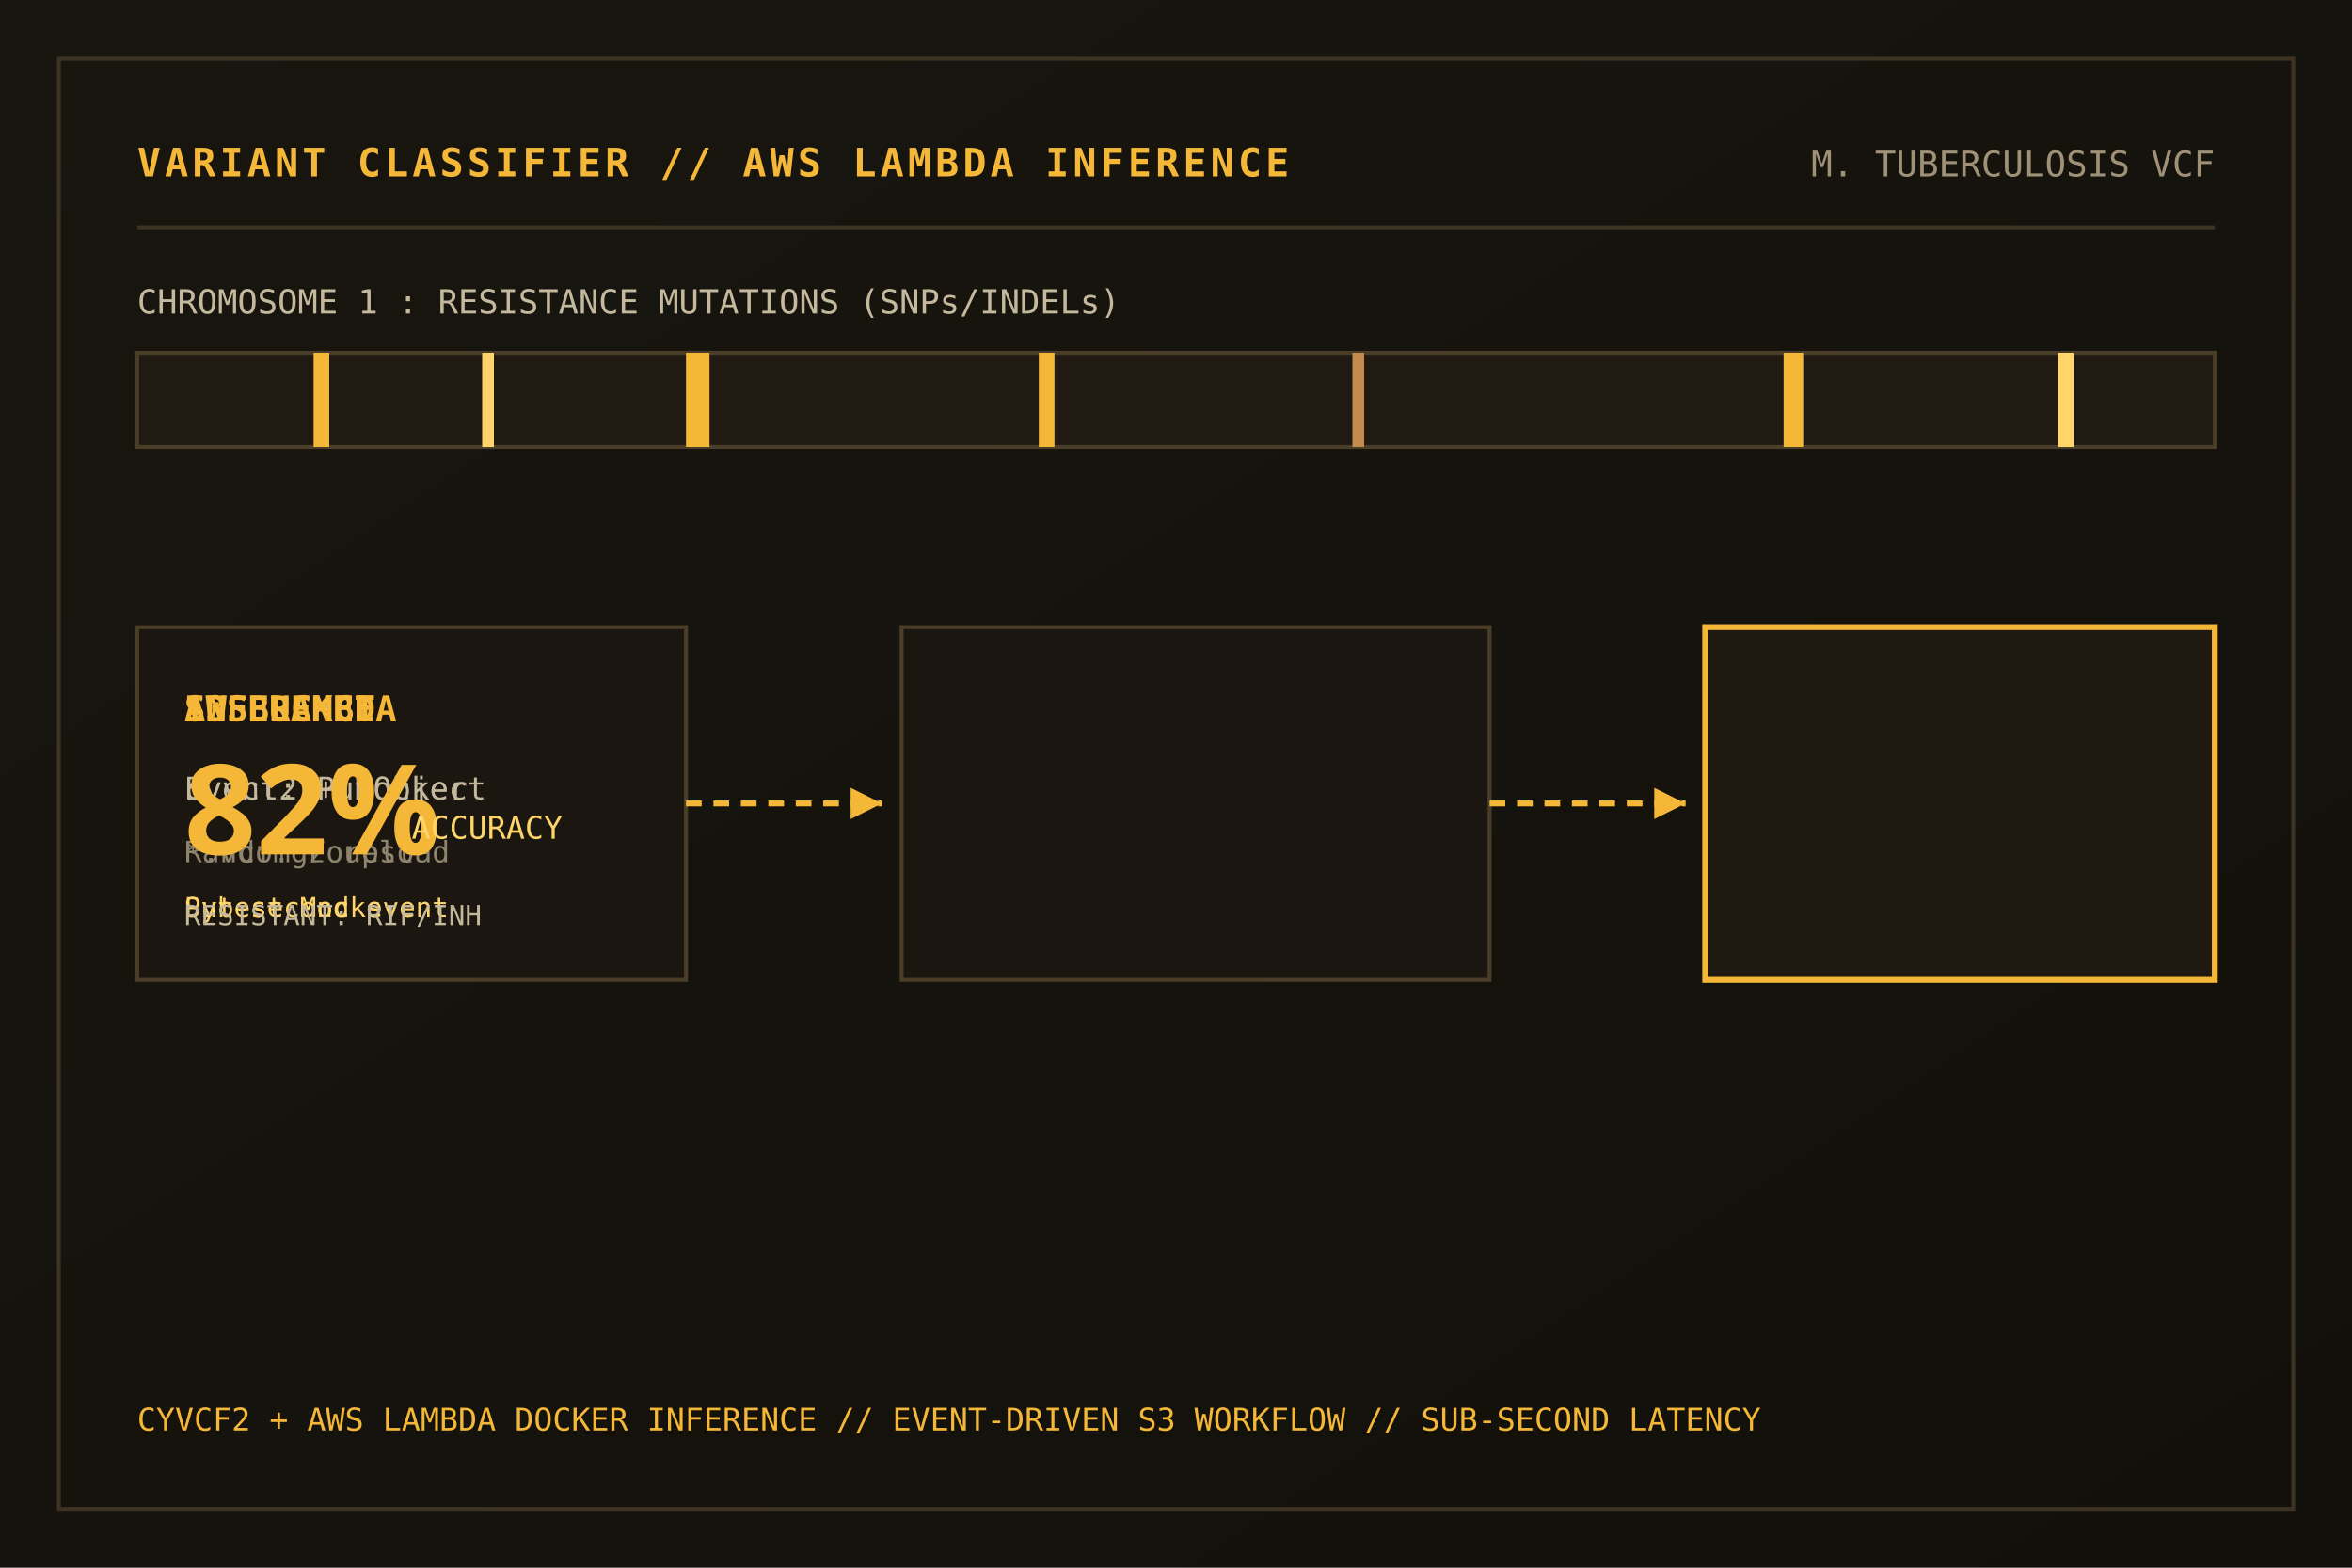
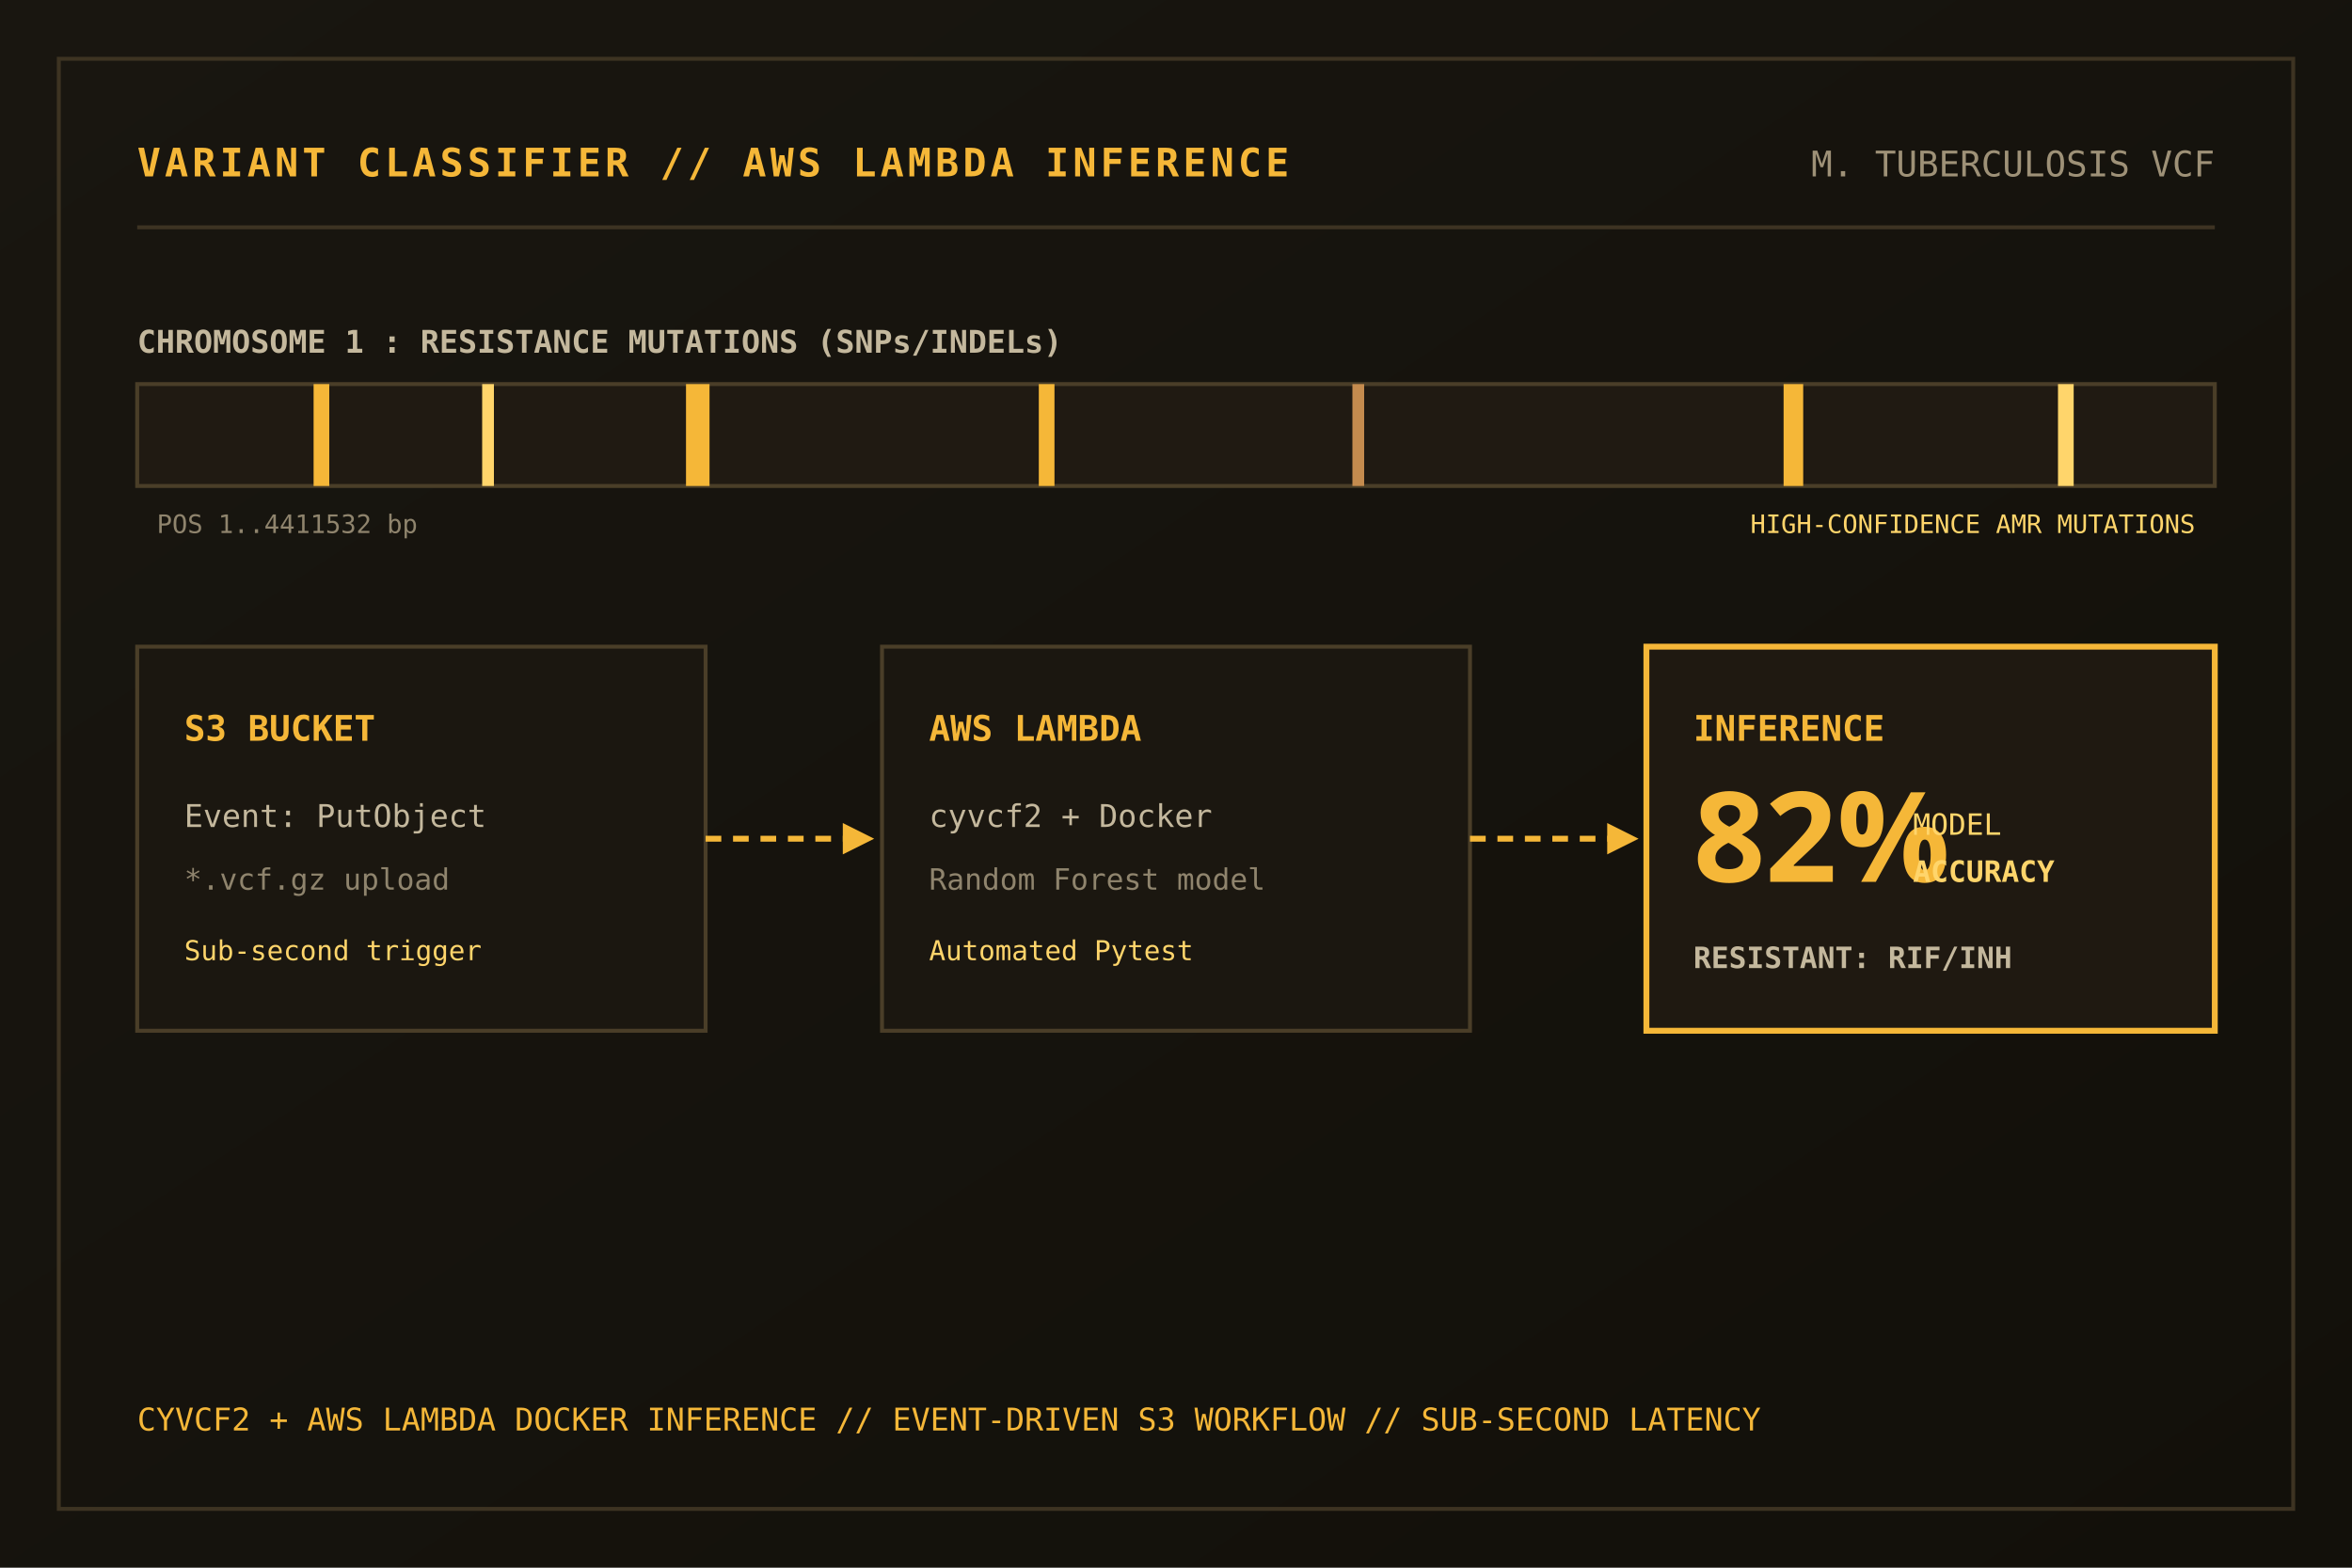
<svg xmlns="http://www.w3.org/2000/svg" viewBox="0 0 600 400" width="100%" height="100%">
  <defs>
    <linearGradient id="tb-bg" x1="0" y1="0" x2="1" y2="1">
      <stop offset="0%" stop-color="#191610" />
      <stop offset="100%" stop-color="#12100a" />
    </linearGradient>
  </defs>
  <rect width="600" height="400" fill="url(#tb-bg)" />
  <rect x="15" y="15" width="570" height="370" fill="none" stroke="#3d3322" stroke-width="1" />
-   <text x="35" y="45" font-family="'Space Mono', monospace" font-size="10" font-weight="700" fill="#f5b738" letter-spacing="1">VARIANT CLASSIFIER // AWS LAMBDA INFERENCE</text>
-   <text x="565" y="45" text-anchor="end" font-family="'Space Mono', monospace" font-size="9" fill="#9e9177">M. TUBERCULOSIS VCF</text>
+   <text x="35" y="45" font-family="'Space Mono', 'Consolas', monospace" font-size="10" font-weight="700" fill="#f5b738" letter-spacing="1">VARIANT CLASSIFIER // AWS LAMBDA INFERENCE</text>
+   <text x="565" y="45" text-anchor="end" font-family="'Space Mono', 'Consolas', monospace" font-size="9" fill="#9e9177">M. TUBERCULOSIS VCF</text>
  <line x1="35" y1="58" x2="565" y2="58" stroke="#3d3322" stroke-width="1" />
-   <g transform="translate(35, 80)">
-     <text x="0" y="0" font-family="'Space Mono', monospace" font-size="8.5" fill="#c4b89d">CHROMOSOME 1 : RESISTANCE MUTATIONS (SNPs/INDELs)</text>
-     <rect x="0" y="10" width="530" height="24" fill="#201a12" stroke="#4a3e28" />
-     <rect x="45" y="10" width="4" height="24" fill="#f5b738" />
-     <rect x="88" y="10" width="3" height="24" fill="#ffd56b" />
-     <rect x="140" y="10" width="6" height="24" fill="#f5b738" />
-     <rect x="230" y="10" width="4" height="24" fill="#f5b738" />
-     <rect x="310" y="10" width="3" height="24" fill="#c48b4e" />
-     <rect x="420" y="10" width="5" height="24" fill="#f5b738" />
-     <rect x="490" y="10" width="4" height="24" fill="#ffd56b" />
+   <g transform="translate(35, 78)">
+     <text x="0" y="12" font-family="'Space Mono', 'Consolas', monospace" font-size="8" font-weight="700" fill="#c4b89d">CHROMOSOME 1 : RESISTANCE MUTATIONS (SNPs/INDELs)</text>
+     <rect x="0" y="20" width="530" height="26" fill="#201a12" stroke="#4a3e28" />
+     <rect x="45" y="20" width="4" height="26" fill="#f5b738" />
+     <rect x="88" y="20" width="3" height="26" fill="#ffd56b" />
+     <rect x="140" y="20" width="6" height="26" fill="#f5b738" />
+     <rect x="230" y="20" width="4" height="26" fill="#f5b738" />
+     <rect x="310" y="20" width="3" height="26" fill="#c48b4e" />
+     <rect x="420" y="20" width="5" height="26" fill="#f5b738" />
+     <rect x="490" y="20" width="4" height="26" fill="#ffd56b" />
+     <text x="5" y="58" font-family="'Space Mono', 'Consolas', monospace" font-size="6.5" fill="#8f846d">POS 1..4411532 bp</text>
+     <text x="525" y="58" text-anchor="end" font-family="'Space Mono', 'Consolas', monospace" font-size="6.5" fill="#ffd56b">HIGH-CONFIDENCE AMR MUTATIONS</text>
  </g>
-   <g transform="translate(35, 160)">
-     <rect x="0" y="0" width="140" height="90" fill="#1b1710" stroke="#4a3e28" />
-     <text x="12" y="24" font-family="'Space Mono', monospace" font-size="9" font-weight="700" fill="#f5b738">S3 BUCKET</text>
-     <text x="12" y="44" font-family="'Space Mono', monospace" font-size="8" fill="#c4b89d">Event: PutObject</text>
-     <text x="12" y="60" font-family="'Space Mono', monospace" font-size="7.5" fill="#8f846d">*.vcf.gz upload</text>
-     <text x="12" y="74" font-family="'Space Mono', monospace" font-size="7" fill="#ffd56b">Sub-second event</text>
-     <line x1="140" y1="45" x2="190" y2="45" stroke="#f5b738" stroke-width="1.5" stroke-dasharray="4,3" />
-     <polygon points="190,45 182,41 182,49" fill="#f5b738" />
-     <rect x="195" y="0" width="150" height="90" fill="#1b1710" stroke="#4a3e28" />
-     <text x="12" y="24" font-family="'Space Mono', monospace" font-size="9" font-weight="700" fill="#f5b738">AWS LAMBDA</text>
-     <text x="12" y="44" font-family="'Space Mono', monospace" font-size="8" fill="#c4b89d">cyvcf2 + Docker</text>
-     <text x="12" y="60" font-family="'Space Mono', monospace" font-size="7.5" fill="#8f846d">Random Forest</text>
-     <text x="12" y="74" font-family="'Space Mono', monospace" font-size="7" fill="#ffd56b">Pytest Mocks</text>
-     <line x1="345" y1="45" x2="395" y2="45" stroke="#f5b738" stroke-width="1.5" stroke-dasharray="4,3" />
-     <polygon points="395,45 387,41 387,49" fill="#f5b738" />
-     <rect x="400" y="0" width="130" height="90" fill="#1f1911" stroke="#f5b738" stroke-width="1.5" />
-     <text x="12" y="24" font-family="'Space Mono', monospace" font-size="9" font-weight="700" fill="#f5b738">INFERENCE</text>
-     <text x="12" y="58" font-family="'Barlow Condensed', sans-serif" font-size="32" font-weight="700" fill="#f5b738">82%</text>
-     <text x="70" y="54" font-family="'Space Mono', monospace" font-size="8" fill="#ffd56b">ACCURACY</text>
-     <text x="12" y="76" font-family="'Space Mono', monospace" font-size="7" fill="#c4b89d">RESISTANT: RIF/INH</text>
+   <g transform="translate(35, 165)">
+     <g transform="translate(0, 0)">
+       <rect x="0" y="0" width="145" height="98" fill="#1b1710" stroke="#4a3e28" />
+       <text x="12" y="24" font-family="'Space Mono', 'Consolas', monospace" font-size="9" font-weight="700" fill="#f5b738">S3 BUCKET</text>
+       <text x="12" y="46" font-family="'Space Mono', 'Consolas', monospace" font-size="8" fill="#c4b89d">Event: PutObject</text>
+       <text x="12" y="62" font-family="'Space Mono', 'Consolas', monospace" font-size="7.5" fill="#8f846d">*.vcf.gz upload</text>
+       <text x="12" y="80" font-family="'Space Mono', 'Consolas', monospace" font-size="7" fill="#ffd56b">Sub-second trigger</text>
+     </g>
+     <line x1="145" y1="49" x2="185" y2="49" stroke="#f5b738" stroke-width="1.5" stroke-dasharray="4,3" />
+     <polygon points="188,49 180,45 180,53" fill="#f5b738" />
+     <g transform="translate(190, 0)">
+       <rect x="0" y="0" width="150" height="98" fill="#1b1710" stroke="#4a3e28" />
+       <text x="12" y="24" font-family="'Space Mono', 'Consolas', monospace" font-size="9" font-weight="700" fill="#f5b738">AWS LAMBDA</text>
+       <text x="12" y="46" font-family="'Space Mono', 'Consolas', monospace" font-size="8" fill="#c4b89d">cyvcf2 + Docker</text>
+       <text x="12" y="62" font-family="'Space Mono', 'Consolas', monospace" font-size="7.5" fill="#8f846d">Random Forest model</text>
+       <text x="12" y="80" font-family="'Space Mono', 'Consolas', monospace" font-size="7" fill="#ffd56b">Automated Pytest</text>
+     </g>
+     <line x1="340" y1="49" x2="380" y2="49" stroke="#f5b738" stroke-width="1.5" stroke-dasharray="4,3" />
+     <polygon points="383,49 375,45 375,53" fill="#f5b738" />
+     <g transform="translate(385, 0)">
+       <rect x="0" y="0" width="145" height="98" fill="#1f1911" stroke="#f5b738" stroke-width="1.5" />
+       <text x="12" y="24" font-family="'Space Mono', 'Consolas', monospace" font-size="9" font-weight="700" fill="#f5b738">INFERENCE</text>
+       <text x="12" y="60" font-family="'Barlow Condensed', 'Arial Narrow', sans-serif" font-size="32" font-weight="700" fill="#f5b738">82%</text>
+       <text x="68" y="48" font-family="'Space Mono', 'Consolas', monospace" font-size="7.5" fill="#ffd56b">MODEL</text>
+       <text x="68" y="60" font-family="'Space Mono', 'Consolas', monospace" font-size="7.5" font-weight="700" fill="#ffd56b">ACCURACY</text>
+       <text x="12" y="82" font-family="'Space Mono', 'Consolas', monospace" font-size="7.5" font-weight="700" fill="#c4b89d">RESISTANT: RIF/INH</text>
+     </g>
  </g>
-   <text x="35" y="365" font-family="'Space Mono', monospace" font-size="8" fill="#f5b738">
+   <text x="35" y="365" font-family="'Space Mono', 'Consolas', monospace" font-size="8" fill="#f5b738">
    CYVCF2 + AWS LAMBDA DOCKER INFERENCE // EVENT-DRIVEN S3 WORKFLOW // SUB-SECOND LATENCY
  </text>
</svg>
